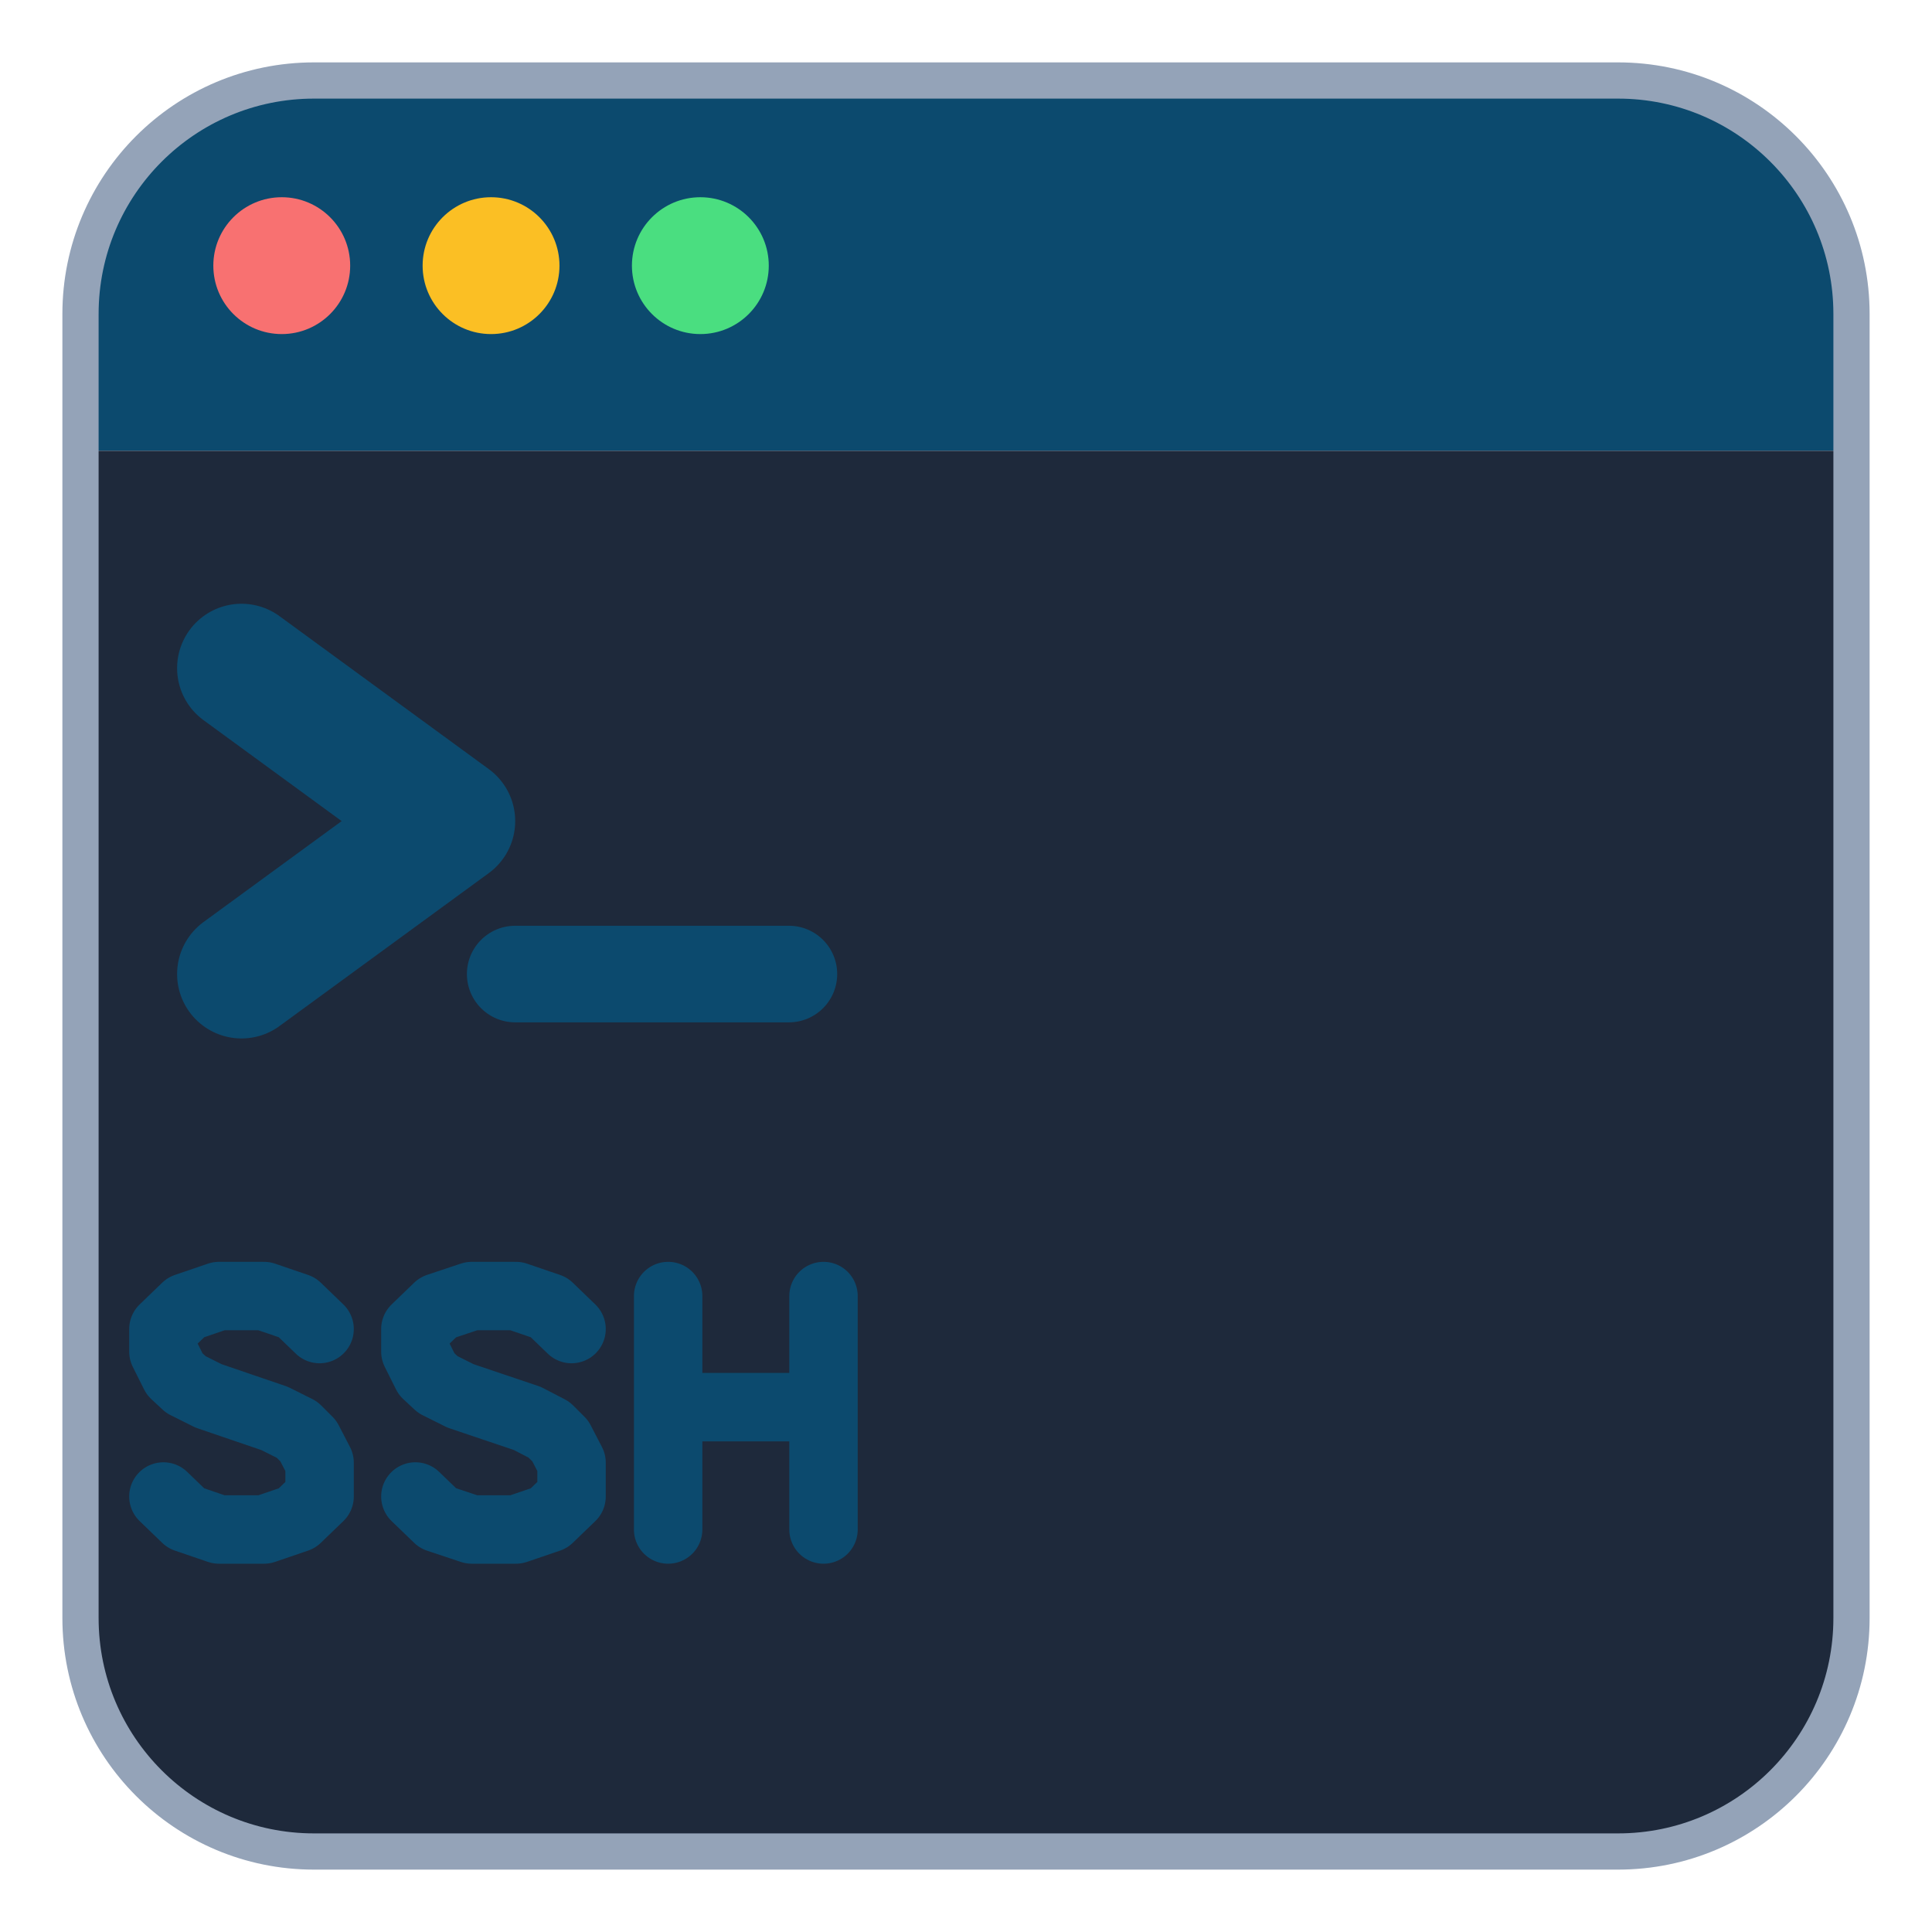
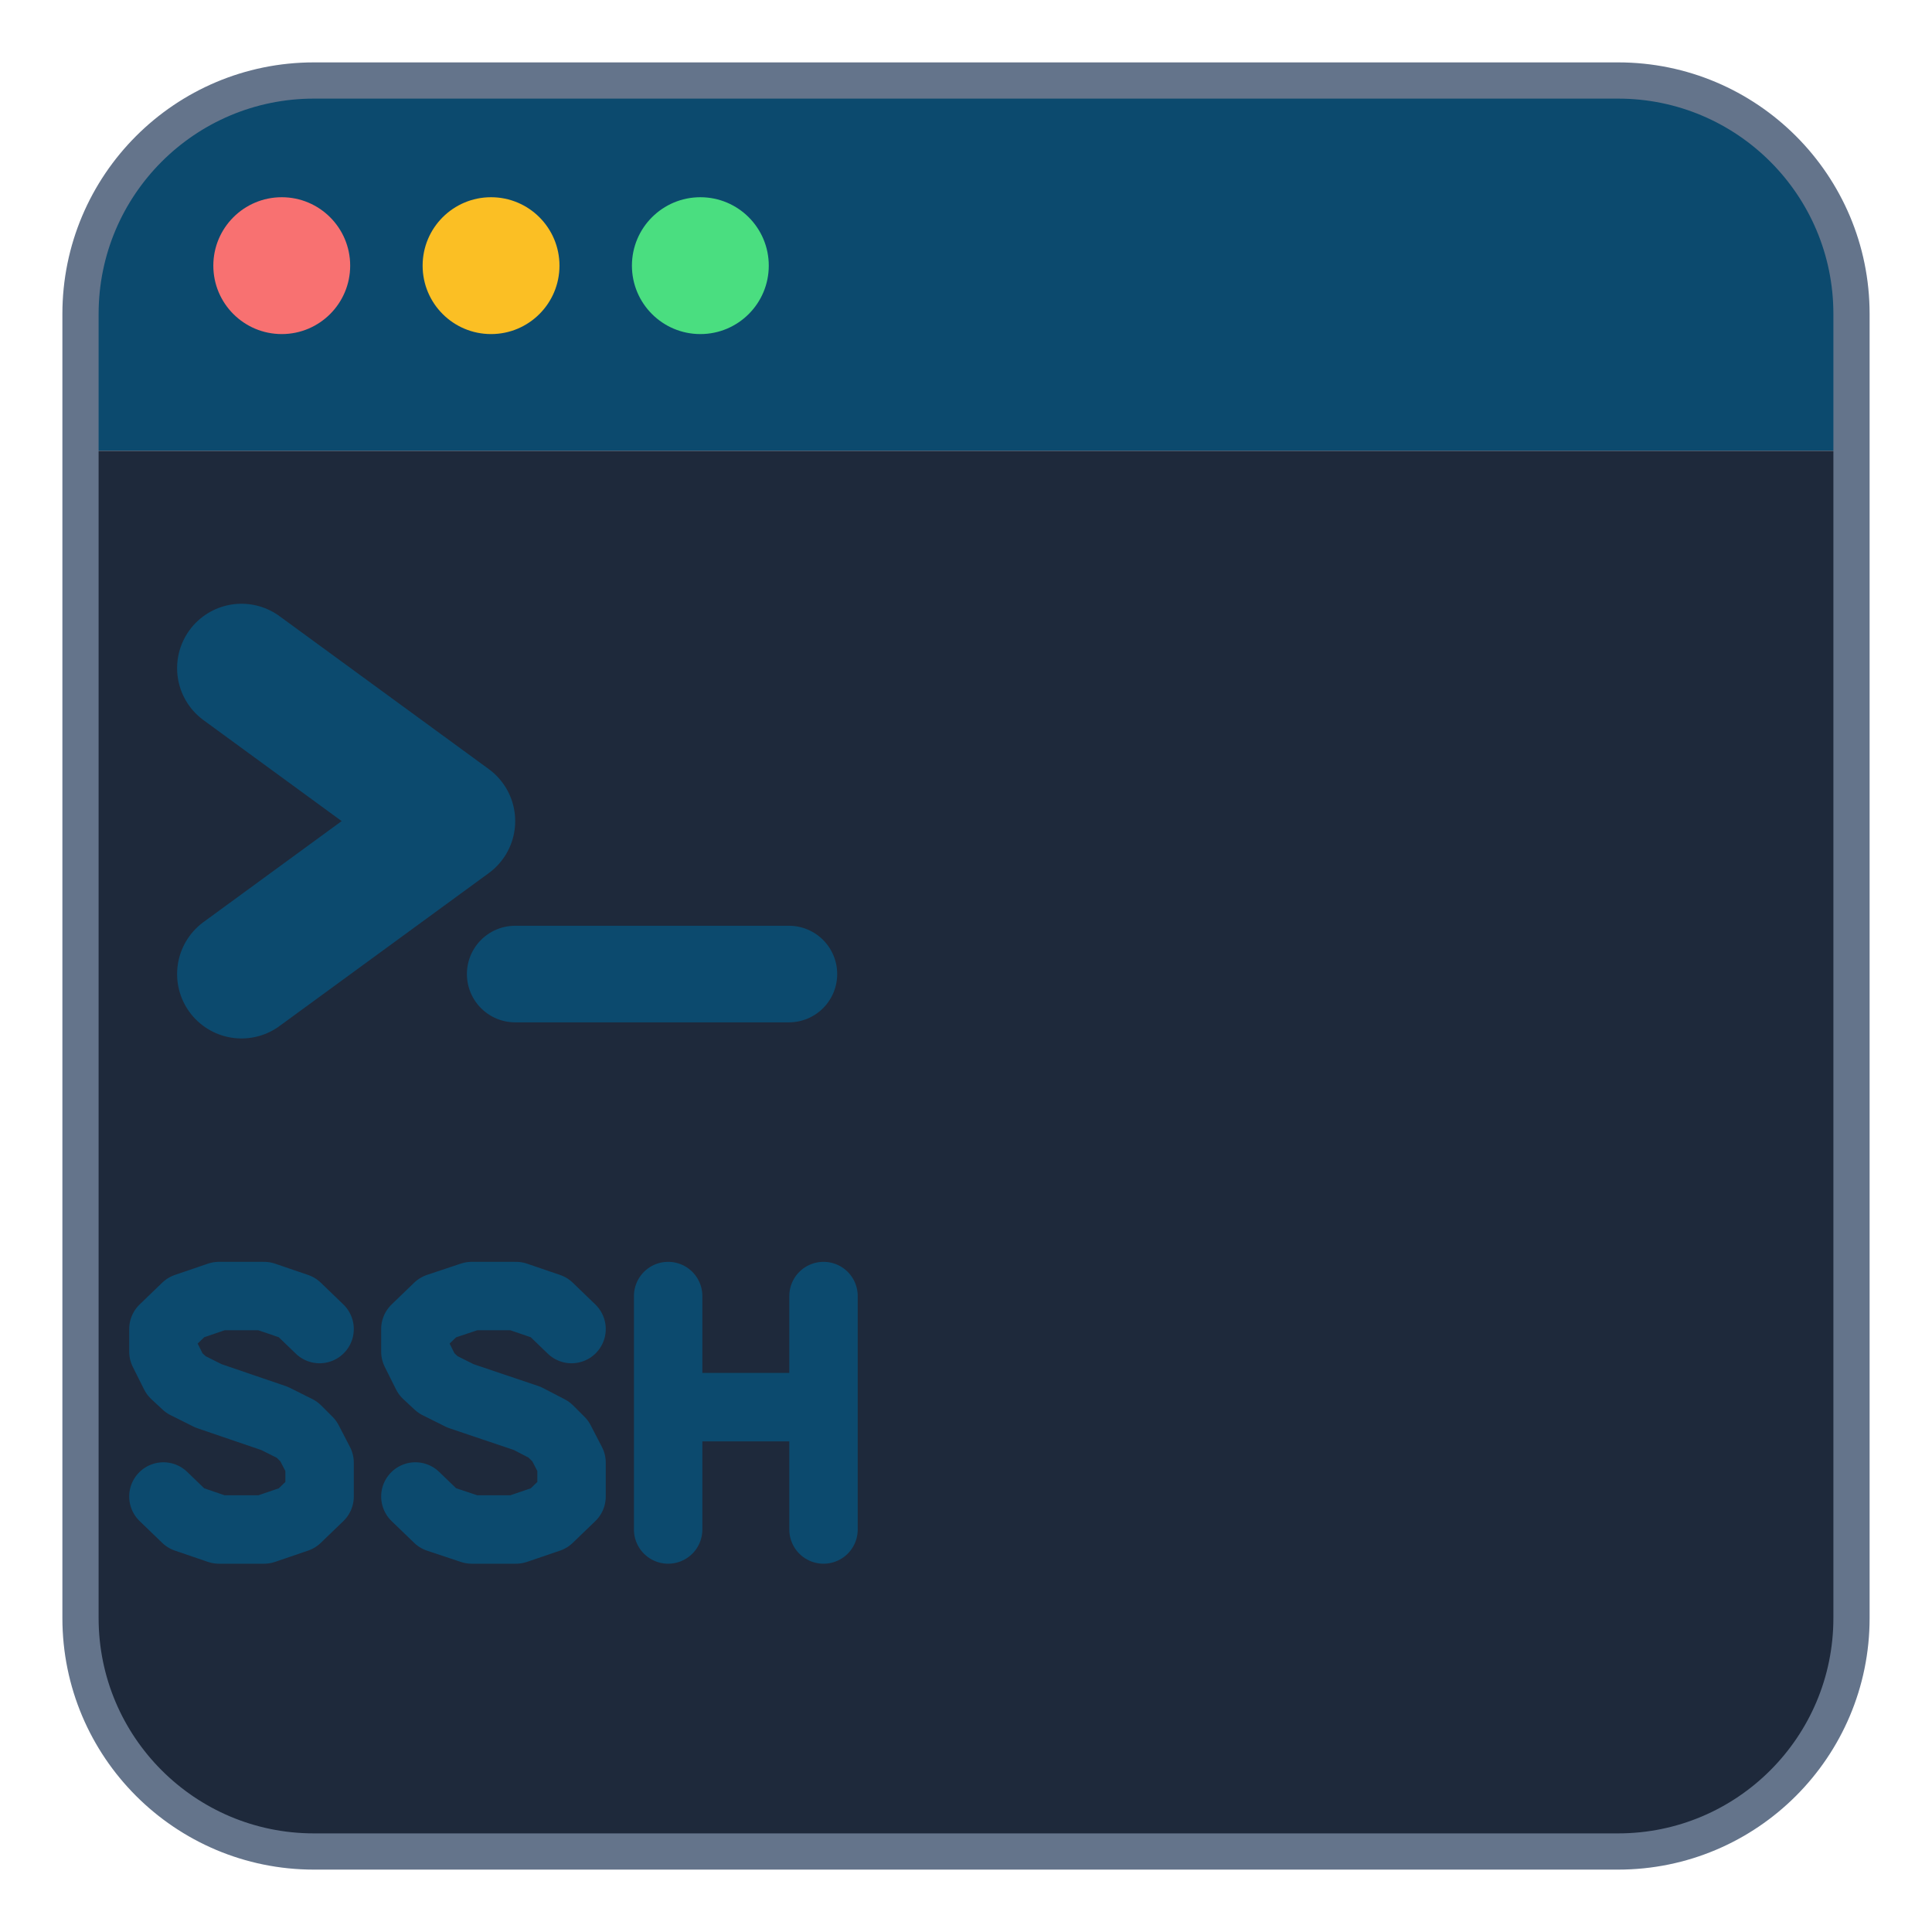
<svg xmlns="http://www.w3.org/2000/svg" viewBox="0 0 24 24" width="24" height="24" fill="none" stroke-linecap="round" stroke-linejoin="round" fill-opacity="0">
  <path d="M3.9 1 H20.1 A2.9 2.9 0 0 1 23 3.9 V5.6 H1 V3.9 A2.9 2.9 0 0 1 3.9 1 Z" fill="#0C4A6E" fill-opacity="1" />
  <path d="M1 5.6 H23 V20.1 A2.9 2.9 0 0 1 20.1 23 H3.9 A2.9 2.9 0 0 1 1 20.1 Z" fill="#1E293B" fill-opacity="1" />
  <circle cx="3.5" cy="3.3" r="0.85" fill="#F87171" fill-opacity="1" />
  <circle cx="6.1" cy="3.3" r="0.85" fill="#FBBF24" fill-opacity="1" />
  <circle cx="8.7" cy="3.3" r="0.85" fill="#4ADE80" fill-opacity="1" />
  <path d="M3.0 8.3 L5.6 10.2 L3.0 12.1" stroke="#0C4A6E" stroke-width="1.6" fill="none" />
  <path d="M6.4 12.1 H9.8" stroke="#0C4A6E" stroke-width="1.2" fill="none" />
-   <rect x="1" y="1" width="22" height="22" rx="2.9" stroke="#94A3B8" stroke-width="0.45" fill="none" />
+   <rect x="1" y="1" width="22" height="22" rx="2.9" stroke="#64748B" stroke-width="0.45" fill="none" />
  <path d="M 3.97 16.51 L 3.69 16.24 L 3.28 16.10 L 2.72 16.10 L 2.31 16.24 L 2.03 16.51 L 2.03 16.79 L 2.17 17.07 L 2.31 17.20 L 2.59 17.34 L 3.41 17.62 L 3.69 17.76 L 3.83 17.90 L 3.97 18.17 L 3.97 18.59 L 3.69 18.86 L 3.28 19.00 L 2.72 19.00 L 2.31 18.86 L 2.03 18.59 M 7.10 16.51 L 6.82 16.24 L 6.41 16.10 L 5.86 16.10 L 5.44 16.24 L 5.16 16.51 L 5.16 16.79 L 5.30 17.07 L 5.44 17.20 L 5.72 17.34 L 6.55 17.62 L 6.82 17.76 L 6.96 17.90 L 7.10 18.17 L 7.10 18.59 L 6.82 18.86 L 6.41 19.00 L 5.86 19.00 L 5.44 18.86 L 5.16 18.59 M 8.30 16.10 L 8.30 19.00 M 10.23 16.10 L 10.23 19.00 M 8.30 17.48 L 10.23 17.48" stroke="#0C4A6E" stroke-width="0.85" fill="none" />
</svg>
